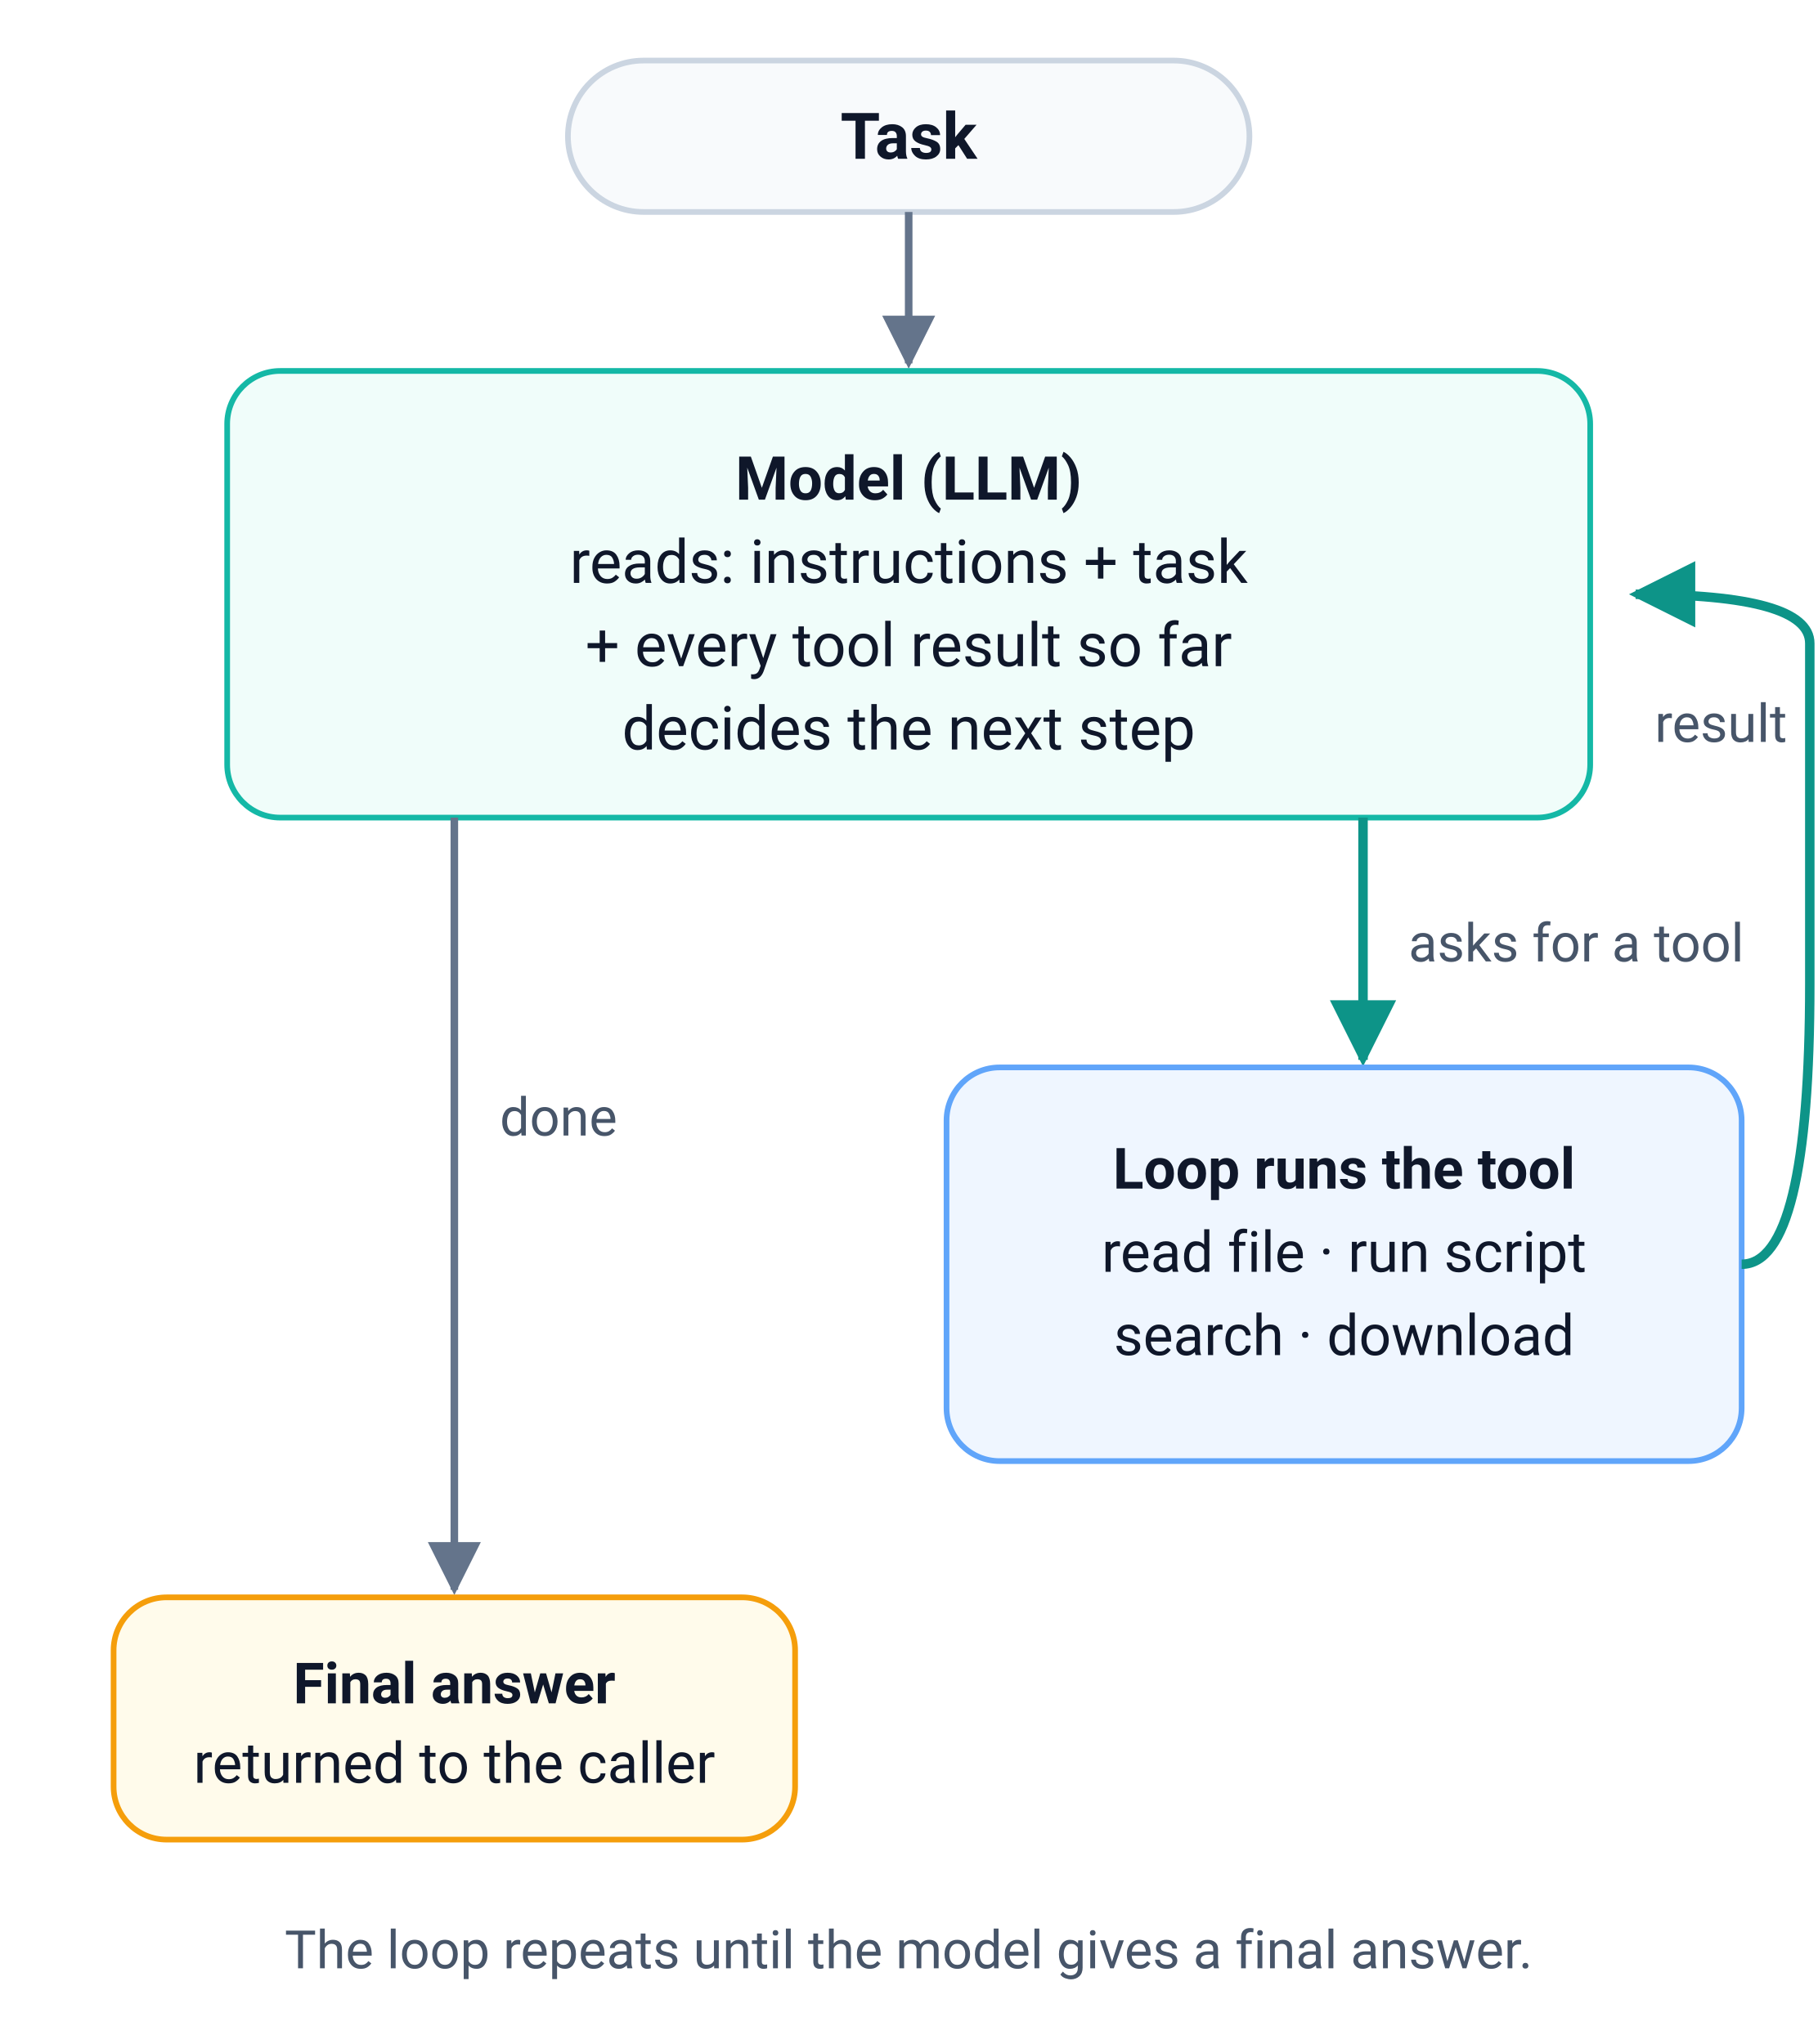
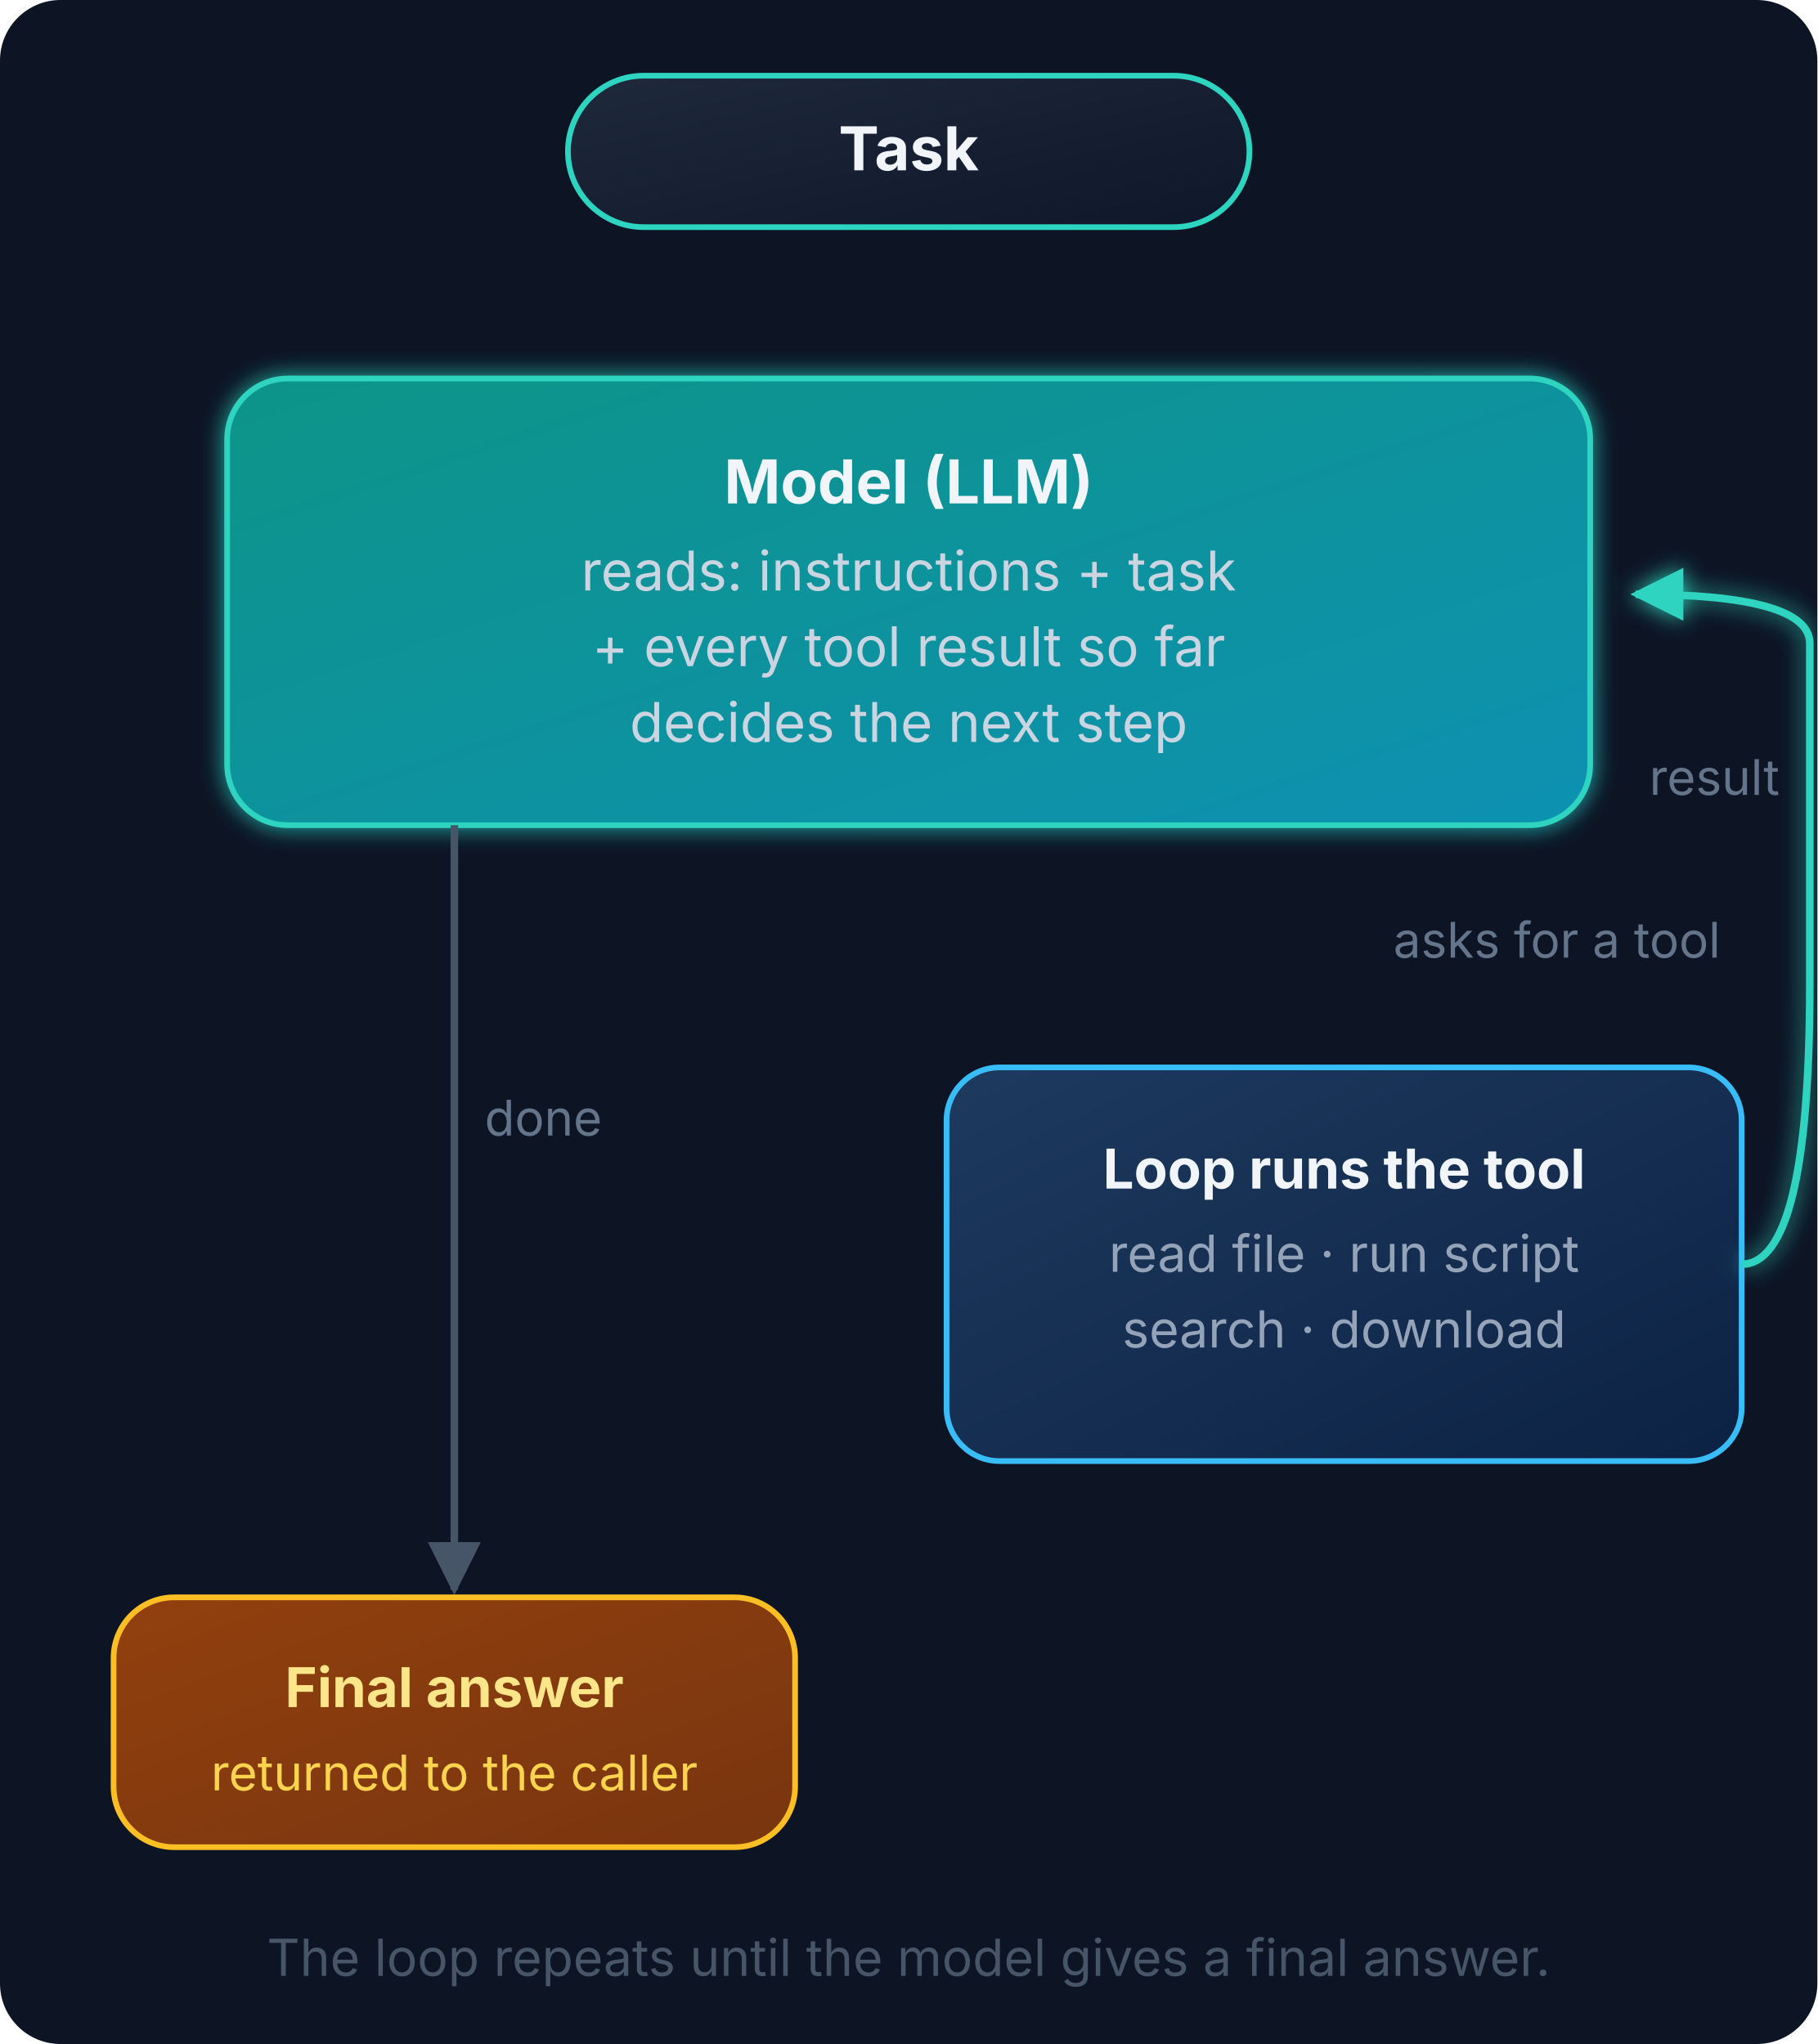
<svg xmlns="http://www.w3.org/2000/svg" viewBox="0 0 480 540" width="480" height="540" role="img" aria-label="The agent loop: the model reads the task, asks for a tool, the loop runs it and returns the result, until the model gives a final answer">
-   <style>
- .t{font-family:system-ui,-apple-system,'Segoe UI',Roboto,Helvetica,Arial,sans-serif;fill:var(--d-text,#0f172a)}
- .m{font-family:system-ui,-apple-system,'Segoe UI',Roboto,Helvetica,Arial,sans-serif;fill:var(--d-muted,#475569)}
- .c{font-family:ui-monospace,'SFMono-Regular',Menlo,Consolas,monospace;fill:var(--d-text,#0f172a)}
- .b{font-weight:650}
- .ln{stroke:var(--d-line,#64748b);stroke-width:2;fill:none}
- .acc{stroke:var(--d-acc,#0d9488);stroke-width:2.5;fill:none}
- .f0{fill:var(--d-f0,#ffffff);stroke:var(--d-s0,#cbd5e1);stroke-width:1.5}
- .f1{fill:var(--d-f1,#f0fdfa);stroke:var(--d-s1,#14b8a6);stroke-width:1.5}
- .f2{fill:var(--d-f2,#eff6ff);stroke:var(--d-s2,#60a5fa);stroke-width:1.5}
- .f3{fill:var(--d-f3,#fffbeb);stroke:var(--d-s3,#f59e0b);stroke-width:1.5}
- .f4{fill:var(--d-f4,#f5f3ff);stroke:var(--d-s4,#a78bfa);stroke-width:1.5}
- .f5{fill:var(--d-f5,#fef2f2);stroke:var(--d-s5,#f87171);stroke-width:1.5}
- .f6{fill:var(--d-f6,#f8fafc);stroke:var(--d-s0,#cbd5e1);stroke-width:1.5}
- .code{fill:var(--d-code,#0f172a)}
- .ck{font-family:ui-monospace,Menlo,Consolas,monospace;fill:#7dd3fc}
- .cv{font-family:ui-monospace,Menlo,Consolas,monospace;fill:#fde68a}
- .cd{font-family:ui-monospace,Menlo,Consolas,monospace;fill:#5eead4}
- .cm{font-family:ui-monospace,Menlo,Consolas,monospace;fill:#94a3b8;font-style:italic}
- .cb{font-family:ui-monospace,Menlo,Consolas,monospace;fill:#e2e8f0}
- .ah{fill:var(--d-line,#64748b)}
- .aa{fill:var(--d-acc,#0d9488)}
- </style>
  <defs>
-     <marker id="ar" viewBox="0 0 10 10" refX="9" refY="5" markerWidth="7" markerHeight="7" orient="auto-start-reverse">
-       <path d="M0 0L10 5L0 10z" class="ah" />
+     <linearGradient id="g-model" x1="0%" y1="0%" x2="100%" y2="100%">
+       <stop offset="0%" stop-color="#0d9488" />
+       <stop offset="100%" stop-color="#0891b2" />
+     </linearGradient>
+     <linearGradient id="g-tool" x1="0%" y1="0%" x2="100%" y2="100%">
+       <stop offset="0%" stop-color="#1e3a5f" />
+       <stop offset="100%" stop-color="#0c2244" />
+     </linearGradient>
+     <linearGradient id="g-final" x1="0%" y1="0%" x2="100%" y2="100%">
+       <stop offset="0%" stop-color="#92400e" />
+       <stop offset="100%" stop-color="#78350f" />
+     </linearGradient>
+     <linearGradient id="g-task" x1="0%" y1="0%" x2="100%" y2="100%">
+       <stop offset="0%" stop-color="#1e293b" />
+       <stop offset="100%" stop-color="#0f172a" />
+     </linearGradient>
+     <filter id="glow" x="-20%" y="-20%" width="140%" height="140%">
+       <feGaussianBlur stdDeviation="3" result="blur" />
+       <feMerge>
+         <feMergeNode in="blur" />
+         <feMergeNode in="SourceGraphic" />
+       </feMerge>
+     </filter>
+     <marker id="arr-teal" viewBox="0 0 10 10" refX="9" refY="5" markerWidth="7" markerHeight="7" orient="auto-start-reverse">
+       <path d="M0 0L10 5L0 10z" fill="#2dd4bf" />
    </marker>
-     <marker id="aa" viewBox="0 0 10 10" refX="9" refY="5" markerWidth="7" markerHeight="7" orient="auto-start-reverse">
-       <path d="M0 0L10 5L0 10z" class="aa" />
+     <marker id="arr-muted" viewBox="0 0 10 10" refX="9" refY="5" markerWidth="7" markerHeight="7" orient="auto-start-reverse">
+       <path d="M0 0L10 5L0 10z" fill="#475569" />
    </marker>
  </defs>
-   <rect x="150" y="16" width="180" height="40" rx="20.0" class="f6" />
-   <text x="240.0" y="41.95" class="t b" font-size="17" text-anchor="middle">Task</text>
-   <line x1="240" y1="56" x2="240" y2="96" class="ln" marker-end="url(#ar)" />
-   <rect x="60" y="98" width="360" height="118" rx="14" class="f1" />
-   <text x="240" y="132" class="t b" font-size="16" text-anchor="middle">Model (LLM)</text>
-   <text x="240" y="154" class="t" font-size="16" text-anchor="middle">reads: instructions + task</text>
-   <text x="240" y="176" class="t" font-size="16" text-anchor="middle">+ every tool result so far</text>
-   <text x="240" y="198" class="t" font-size="16" text-anchor="middle">decides the next step</text>
-   <path d="M 360 216 L 360 280" class="acc" marker-end="url(#aa)" />
-   <text x="372" y="254" class="m" font-size="14" text-anchor="start">asks for a tool</text>
-   <rect x="250" y="282" width="210" height="104" rx="14" class="f2" />
-   <text x="355" y="314" class="t b" font-size="15" text-anchor="middle">Loop runs the tool</text>
-   <text x="355" y="336" class="t" font-size="15" text-anchor="middle">read file · run script</text>
-   <text x="355" y="358" class="t" font-size="15" text-anchor="middle">search · download</text>
-   <path d="M 460 334 Q 478 334 478 260 L 478 170 Q 478 157 432 157" class="acc" marker-end="url(#aa)" />
-   <text x="472" y="196" class="m" font-size="14" text-anchor="end">result</text>
-   <path d="M 120 216 L 120 420" class="ln" marker-end="url(#ar)" />
-   <text x="132" y="300" class="m" font-size="14" text-anchor="start">done</text>
-   <rect x="30" y="422" width="180" height="64" rx="14" class="f3" />
-   <text x="120" y="450" class="t b" font-size="15" text-anchor="middle">Final answer</text>
-   <text x="120" y="471" class="t" font-size="15" text-anchor="middle">returned to the caller</text>
-   <text x="240" y="520" class="m" font-size="14" text-anchor="middle">The loop repeats until the model gives a final answer.</text>
+   <rect width="480" height="540" fill="#0d1424" rx="16" />
+   <rect x="150" y="20" width="180" height="40" rx="20" fill="url(#g-task)" stroke="#2dd4bf" stroke-width="1.5" />
+   <text x="240" y="45" font-family="Inter,system-ui,-apple-system,sans-serif" font-size="16" font-weight="700" fill="#f1f5f9" text-anchor="middle">Task</text>
+   <line x1="240" y1="60" x2="240" y2="98" stroke="#2dd4bf" stroke-width="2" marker-end="url(#arr-teal)" filter="url(#glow)" />
+   <rect x="60" y="100" width="360" height="118" rx="16" fill="url(#g-model)" stroke="#2dd4bf" stroke-width="1.5" filter="url(#glow)" />
+   <text x="240" y="133" font-family="Inter,system-ui,-apple-system,sans-serif" font-size="16" font-weight="700" fill="#f1f5f9" text-anchor="middle">Model (LLM)</text>
+   <text x="240" y="156" font-family="Inter,system-ui,-apple-system,sans-serif" font-size="14.5" fill="#cbd5e1" text-anchor="middle">reads: instructions + task</text>
+   <text x="240" y="176" font-family="Inter,system-ui,-apple-system,sans-serif" font-size="14.5" fill="#cbd5e1" text-anchor="middle">+ every tool result so far</text>
+   <text x="240" y="196" font-family="Inter,system-ui,-apple-system,sans-serif" font-size="14.5" fill="#cbd5e1" text-anchor="middle">decides the next step</text>
+   <path d="M 360 218 L 360 280" stroke="#2dd4bf" stroke-width="2" fill="none" marker-end="url(#arr-teal)" filter="url(#glow)" />
+   <text x="368" y="253" font-family="Inter,system-ui,-apple-system,sans-serif" font-size="13" fill="#64748b" text-anchor="start">asks for a tool</text>
+   <rect x="250" y="282" width="210" height="104" rx="14" fill="url(#g-tool)" stroke="#38bdf8" stroke-width="1.5" />
+   <text x="355" y="314" font-family="Inter,system-ui,-apple-system,sans-serif" font-size="14.5" font-weight="700" fill="#f1f5f9" text-anchor="middle">Loop runs the tool</text>
+   <text x="355" y="336" font-family="Inter,system-ui,-apple-system,sans-serif" font-size="13.5" fill="#94a3b8" text-anchor="middle">read file · run script</text>
+   <text x="355" y="356" font-family="Inter,system-ui,-apple-system,sans-serif" font-size="13.5" fill="#94a3b8" text-anchor="middle">search · download</text>
+   <path d="M 460 334 Q 478 334 478 260 L 478 170 Q 478 157 432 157" stroke="#2dd4bf" stroke-width="2" fill="none" marker-end="url(#arr-teal)" filter="url(#glow)" />
+   <text x="470" y="210" font-family="Inter,system-ui,-apple-system,sans-serif" font-size="13" fill="#64748b" text-anchor="end">result</text>
+   <path d="M 120 218 L 120 420" stroke="#475569" stroke-width="2" fill="none" marker-end="url(#arr-muted)" />
+   <text x="128" y="300" font-family="Inter,system-ui,-apple-system,sans-serif" font-size="13" fill="#64748b" text-anchor="start">done</text>
+   <rect x="30" y="422" width="180" height="66" rx="16" fill="url(#g-final)" stroke="#fbbf24" stroke-width="1.5" />
+   <text x="120" y="451" font-family="Inter,system-ui,-apple-system,sans-serif" font-size="14.5" font-weight="700" fill="#fde68a" text-anchor="middle">Final answer</text>
+   <text x="120" y="473" font-family="Inter,system-ui,-apple-system,sans-serif" font-size="13" fill="#fcd34d" text-anchor="middle">returned to the caller</text>
+   <text x="240" y="522" font-family="Inter,system-ui,-apple-system,sans-serif" font-size="13.5" fill="#475569" text-anchor="middle">The loop repeats until the model gives a final answer.</text>
</svg>
